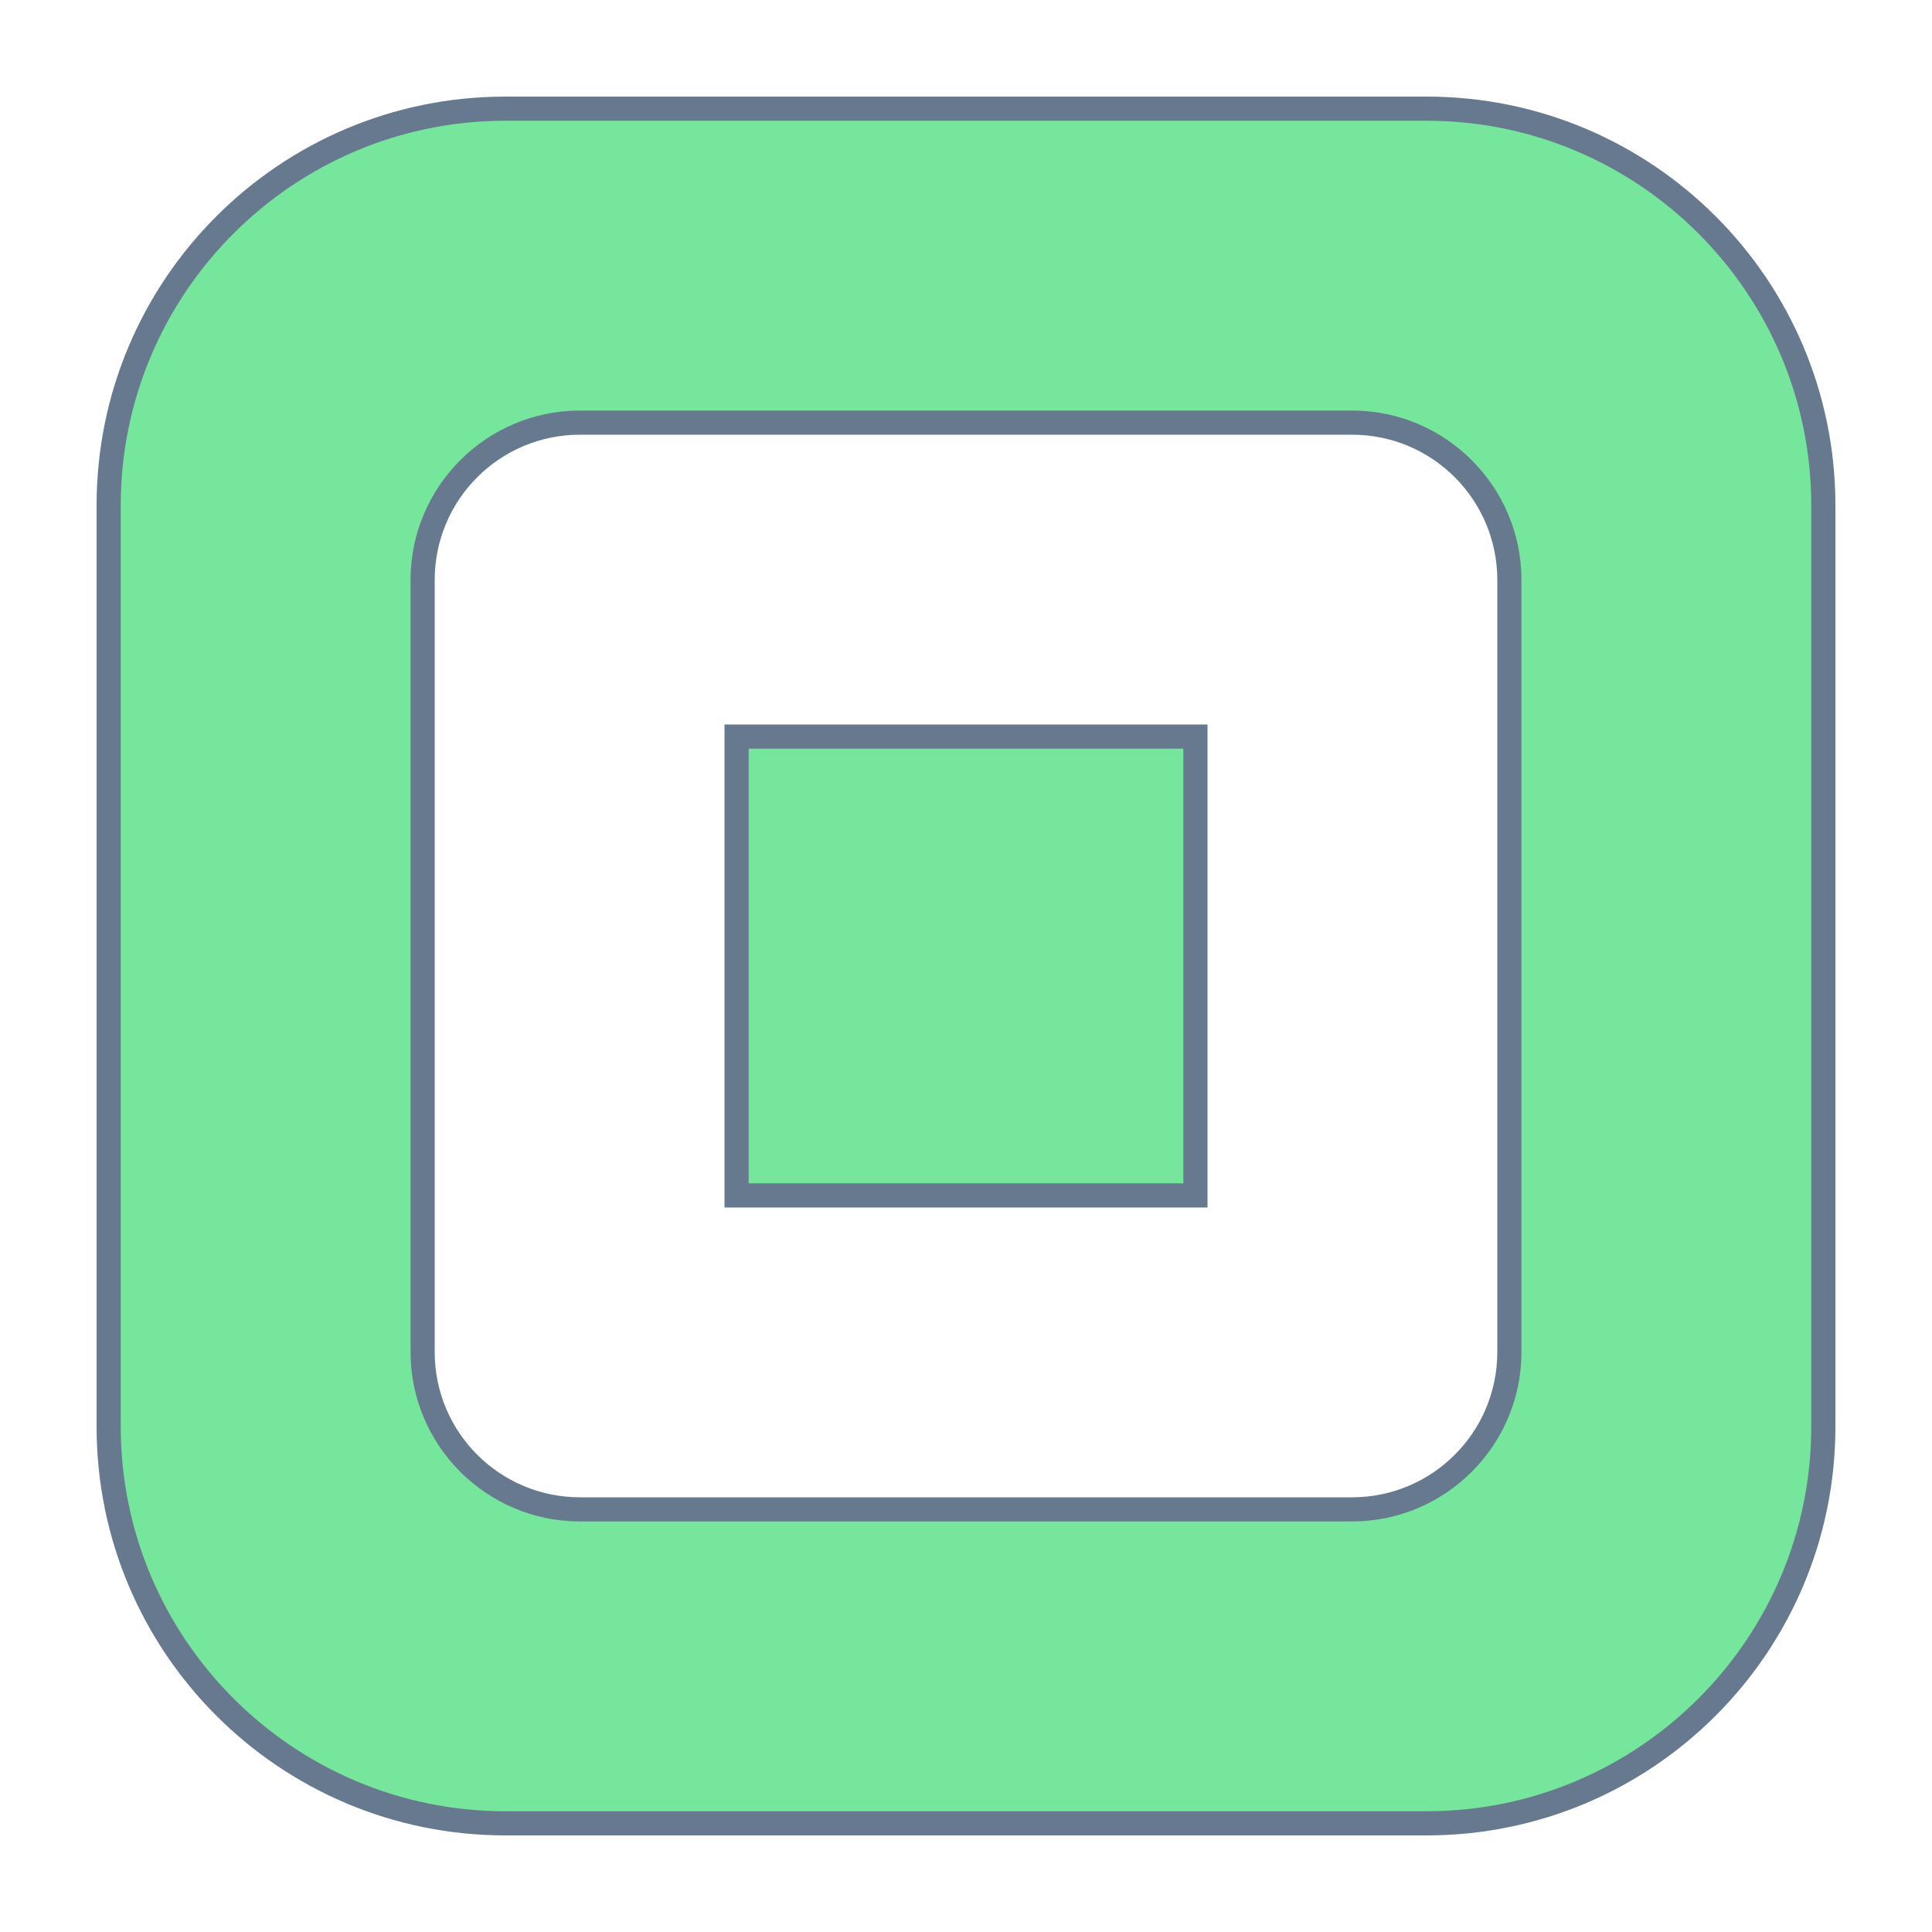
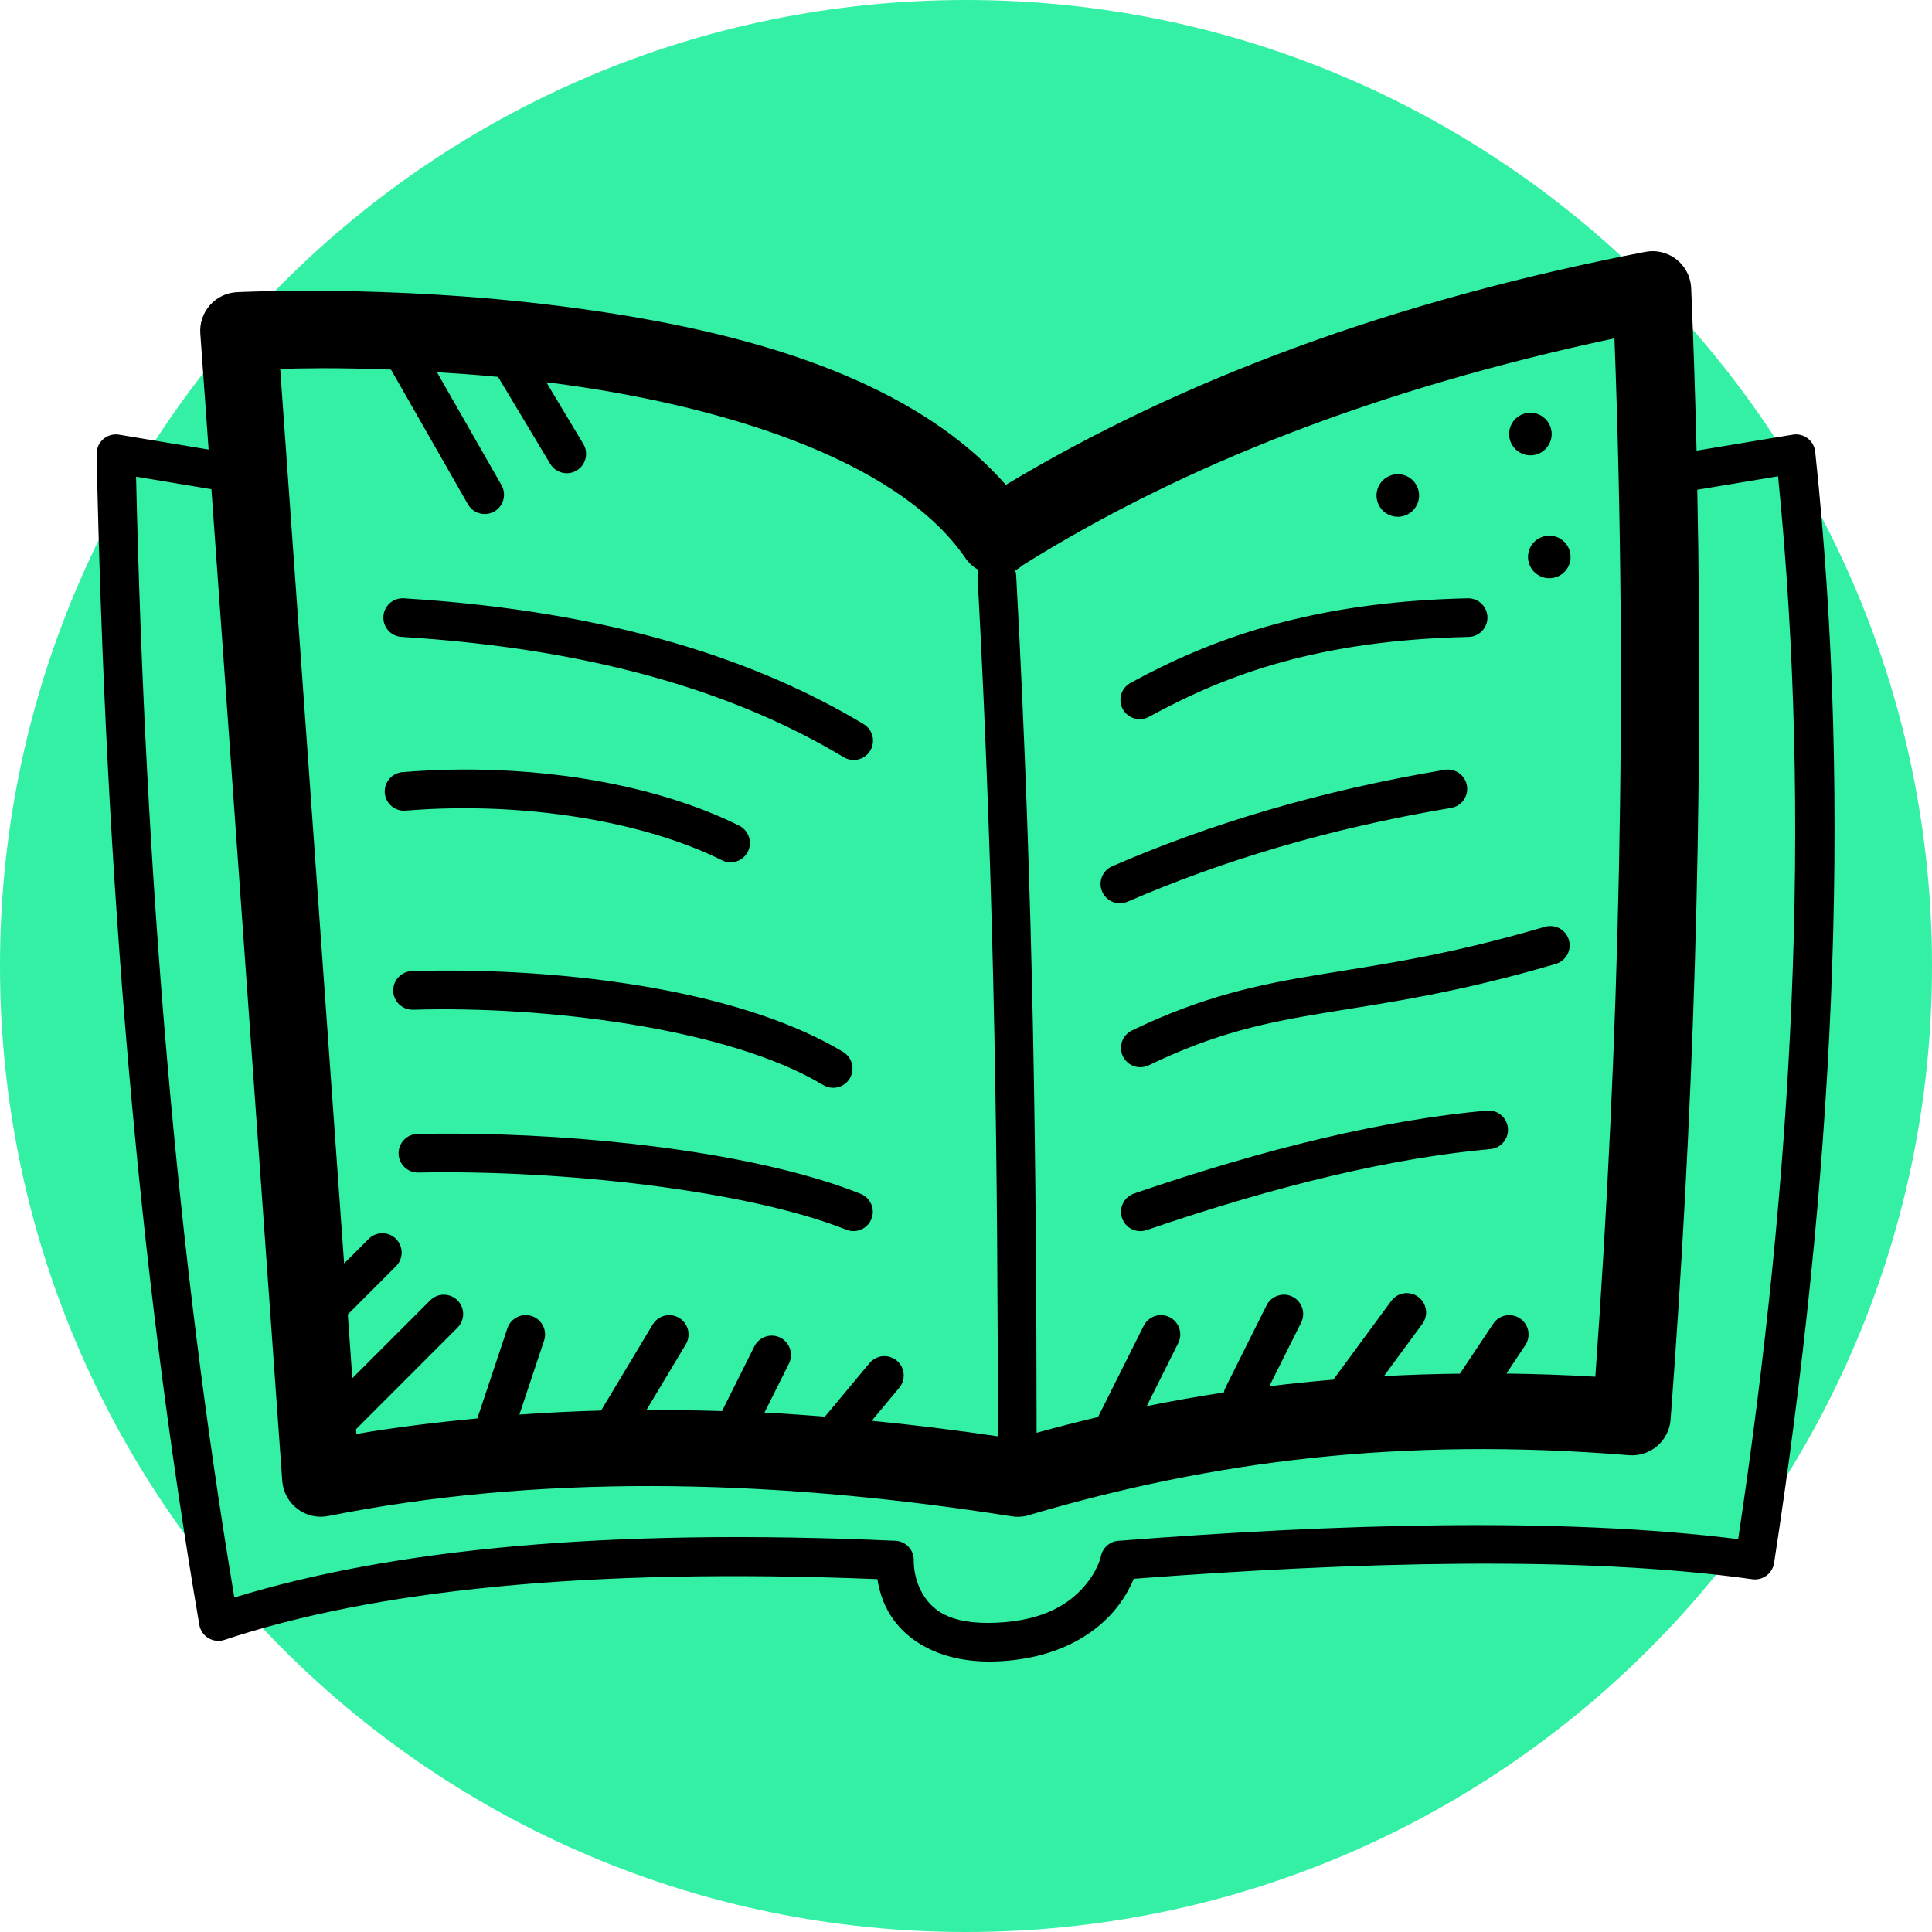
<svg xmlns="http://www.w3.org/2000/svg" viewBox="0,0,256,256" width="16px" height="16px" fill-rule="nonzero">
-   <g fill="none" fill-rule="nonzero" stroke="none" stroke-width="1" stroke-linecap="butt" stroke-linejoin="miter" stroke-miterlimit="10" stroke-dasharray="" stroke-dashoffset="0" font-family="none" font-weight="none" font-size="none" text-anchor="none" style="mix-blend-mode: normal">
-     <g transform="scale(3.2,3.2)">
-       <path d="M20.926,75.5c-9.057,0 -16.426,-7.369 -16.426,-16.426v-38.148c0,-9.057 7.369,-16.426 16.426,-16.426h38.148c9.057,0 16.426,7.369 16.426,16.426v38.148c0,9.057 -7.369,16.426 -16.426,16.426zM24.016,17.5c-3.593,0 -6.516,2.923 -6.516,6.516v31.968c0,3.593 2.923,6.516 6.516,6.516h31.968c3.593,0 6.516,-2.923 6.516,-6.516v-31.968c0,-3.593 -2.922,-6.516 -6.514,-6.516z" fill="#77e69d" />
-       <path d="M59.074,5c8.782,0 15.926,7.144 15.926,15.926v38.148c0,8.782 -7.144,15.926 -15.926,15.926h-38.148c-8.782,0 -15.926,-7.144 -15.926,-15.926v-38.148c0,-8.782 7.144,-15.926 15.926,-15.926h38.148M24.016,63h31.968c3.869,0 7.016,-3.147 7.016,-7.016v-31.968c0,-3.869 -3.146,-7.016 -7.014,-7.016h-31.97c-3.869,0 -7.016,3.147 -7.016,7.016v31.968c0,3.869 3.147,7.016 7.016,7.016M59.074,4h-38.148c-9.348,0 -16.926,7.578 -16.926,16.926v38.148c0,9.348 7.578,16.926 16.926,16.926h38.148c9.348,0 16.926,-7.578 16.926,-16.926v-38.148c0,-9.348 -7.578,-16.926 -16.926,-16.926zM24.016,62c-3.324,0 -6.016,-2.692 -6.016,-6.016v-31.968c0,-3.324 2.692,-6.016 6.016,-6.016h31.97c3.322,0 6.014,2.692 6.014,6.016v31.968c0,3.324 -2.692,6.016 -6.016,6.016h-31.968z" fill="#66798f" />
-       <g>
-         <rect x="30.5" y="30.5" width="19" height="19" fill="#77e69d" />
-         <path d="M49,31v18h-18v-18h18M50,30h-20v20h20v-20z" fill="#66798f" />
+   <g transform="">
+     <g fill="#33f0a5" fill-rule="nonzero" stroke="none" stroke-width="1" stroke-linecap="butt" stroke-linejoin="miter" stroke-miterlimit="10" stroke-dasharray="" stroke-dashoffset="0" font-family="none" font-weight="none" font-size="none" text-anchor="none" style="mix-blend-mode: normal">
+       <path d="M128,256c-70.692,0 -128,-57.308 -128,-128v0c0,-70.692 57.308,-128 128,-128v0c70.692,0 128,57.308 128,128v0c0,70.692 -57.308,128 -128,128z" id="shape" />
+     </g>
+     <g fill="#000000" fill-rule="nonzero" stroke="none" stroke-width="1" stroke-linecap="butt" stroke-linejoin="miter" stroke-miterlimit="10" stroke-dasharray="" stroke-dashoffset="0" font-family="none" font-weight="none" font-size="none" text-anchor="none" style="mix-blend-mode: normal">
+       <g transform="scale(2.56,2.56)">
+         <path d="M85.59,13c-0.145,-0.003 -0.291,0.009 -0.434,0.037c-13.07,2.524 -24.015,6.605 -33.094,12.059c-5.231,-5.946 -14.686,-8.178 -22.984,-9.242c-4.482,-0.575 -8.687,-0.756 -11.771,-0.795c-3.085,-0.039 -5.051,0.064 -5.051,0.064c-0.536,0.029 -1.038,0.271 -1.393,0.674c-0.355,0.403 -0.534,0.931 -0.495,1.467l0.43,6.006l-4.633,-0.771c-0.066,-0.011 -0.133,-0.016 -0.199,-0.014c-0.546,0.019 -0.976,0.473 -0.965,1.02c0.453,21.87 2.158,42.15 5.316,60.596c0.049,0.288 0.222,0.539 0.472,0.689c0.25,0.15 0.554,0.183 0.83,0.09c7.698,-2.558 18.705,-3.749 33.793,-3.145c0.087,0.5 0.23,1.102 0.592,1.727c0.795,1.372 2.598,2.661 5.639,2.529c3.011,-0.131 4.914,-1.339 5.973,-2.555c0.543,-0.623 0.871,-1.245 1.068,-1.719c11.409,-0.868 23.189,-1.216 32.014,0.023c0.543,0.077 1.046,-0.298 1.129,-0.84c3.01,-19.578 4.117,-38.824 2.127,-57.521c-0.029,-0.274 -0.17,-0.524 -0.39,-0.691c-0.22,-0.167 -0.498,-0.235 -0.77,-0.19l-4.98,0.828c-0.069,-2.785 -0.157,-5.586 -0.279,-8.412c-0.045,-1.049 -0.894,-1.885 -1.943,-1.914zM83.564,17.514c0.706,18.715 0.248,36.527 -0.99,53.744c-1.565,-0.094 -3.094,-0.142 -4.6,-0.164l0.969,-1.455c0.213,-0.31 0.234,-0.713 0.055,-1.043c-0.179,-0.331 -0.529,-0.533 -0.905,-0.523c-0.33,0.008 -0.635,0.179 -0.814,0.457l-1.713,2.57c-1.332,0.015 -2.643,0.057 -3.934,0.127l1.982,-2.693c0.227,-0.3 0.267,-0.702 0.102,-1.041c-0.165,-0.338 -0.505,-0.556 -0.881,-0.563c-0.329,-0.006 -0.64,0.15 -0.832,0.418l-2.988,4.062c-1.117,0.095 -2.224,0.206 -3.314,0.342l1.639,-3.281c0.165,-0.318 0.147,-0.7 -0.047,-1.002c-0.194,-0.301 -0.534,-0.476 -0.892,-0.457c-0.365,0.019 -0.691,0.235 -0.85,0.564l-2.119,4.242c-0.04,0.081 -0.069,0.167 -0.086,0.256c-1.346,0.207 -2.679,0.44 -3.992,0.707l1.625,-3.25c0.165,-0.318 0.147,-0.7 -0.047,-1.002c-0.194,-0.301 -0.534,-0.476 -0.892,-0.457c-0.365,0.019 -0.691,0.235 -0.85,0.564l-2.357,4.711c-1.067,0.252 -2.126,0.524 -3.178,0.814c-0.017,-13.414 -0.128,-27.223 -1.057,-44.371c-0.004,-0.091 -0.02,-0.181 -0.049,-0.268c0.141,-0.074 0.273,-0.164 0.393,-0.27c8.292,-5.194 18.443,-9.147 30.623,-11.74zM16.719,19.059c0.982,-0.003 2.184,0.021 3.518,0.072l3.982,6.971c0.177,0.311 0.507,0.503 0.864,0.505c0.358,0.002 0.689,-0.187 0.869,-0.496c0.18,-0.309 0.182,-0.69 0.005,-1.001l-3.34,-5.844c1.011,0.065 2.019,0.129 3.162,0.242l2.693,4.49c0.181,0.311 0.516,0.501 0.877,0.496c0.36,-0.005 0.69,-0.203 0.864,-0.518c0.173,-0.316 0.164,-0.701 -0.026,-1.007l-1.908,-3.18c0.099,0.012 0.19,0.02 0.289,0.033c8.55,1.096 17.843,3.896 21.383,9.037c0.179,0.269 0.42,0.491 0.703,0.646c-0.044,0.127 -0.062,0.261 -0.053,0.395c0.93,17.176 1.034,30.984 1.051,44.445c-2.207,-0.327 -4.384,-0.595 -6.531,-0.805l1.414,-1.695c0.258,-0.299 0.315,-0.722 0.147,-1.079c-0.168,-0.357 -0.531,-0.582 -0.926,-0.573c-0.295,0.006 -0.572,0.142 -0.758,0.371l-2.301,2.762c-1.047,-0.082 -2.094,-0.16 -3.127,-0.213l1.26,-2.521c0.165,-0.318 0.147,-0.7 -0.047,-1.002c-0.194,-0.301 -0.534,-0.476 -0.892,-0.457c-0.365,0.019 -0.691,0.235 -0.85,0.564l-1.67,3.342c-1.316,-0.042 -2.62,-0.061 -3.912,-0.055l2.031,-3.387c0.188,-0.305 0.199,-0.687 0.029,-1.002c-0.171,-0.315 -0.497,-0.515 -0.855,-0.523c-0.365,-0.009 -0.706,0.182 -0.889,0.498l-2.664,4.439c-1.424,0.04 -2.833,0.109 -4.227,0.209l1.273,-3.818c0.107,-0.305 0.059,-0.642 -0.127,-0.906c-0.186,-0.264 -0.488,-0.422 -0.811,-0.424c-0.439,-0.003 -0.828,0.279 -0.961,0.697l-1.551,4.65c-2.12,0.203 -4.215,0.456 -6.262,0.805l-0.018,-0.246l5.244,-5.246c0.296,-0.287 0.385,-0.727 0.224,-1.107c-0.161,-0.38 -0.538,-0.622 -0.951,-0.61c-0.26,0.008 -0.506,0.116 -0.688,0.303l-4.02,4.02l-0.234,-3.299l2.486,-2.488c0.296,-0.287 0.385,-0.727 0.224,-1.107c-0.161,-0.38 -0.538,-0.622 -0.951,-0.61c-0.26,0.008 -0.506,0.116 -0.688,0.303l-1.262,1.262l-3.309,-46.303c0.57,-0.016 1.313,-0.033 2.211,-0.035zM79.35,21.371c-0.426,-0.053 -0.862,0.148 -1.09,0.543c-0.304,0.526 -0.124,1.201 0.402,1.506c0.527,0.304 1.202,0.123 1.506,-0.404c0.304,-0.527 0.122,-1.2 -0.404,-1.504c-0.132,-0.076 -0.272,-0.123 -0.414,-0.141zM72.486,24.553c-0.426,-0.053 -0.862,0.148 -1.09,0.543c-0.304,0.526 -0.122,1.2 0.404,1.504c0.527,0.304 1.2,0.124 1.504,-0.402c0.304,-0.527 0.124,-1.202 -0.402,-1.506c-0.132,-0.076 -0.274,-0.121 -0.416,-0.139zM92.033,24.652c1.786,17.85 0.761,36.252 -2.066,55.014c-9.153,-1.15 -20.805,-0.793 -32.082,0.086c-0.445,0.035 -0.813,0.36 -0.902,0.797c0,0 -0.139,0.729 -0.875,1.574c-0.736,0.845 -2.015,1.759 -4.551,1.869c-2.505,0.109 -3.353,-0.724 -3.822,-1.533c-0.469,-0.809 -0.438,-1.656 -0.438,-1.656c0.014,-0.267 -0.079,-0.528 -0.258,-0.726c-0.179,-0.198 -0.43,-0.316 -0.697,-0.327c-15.038,-0.667 -26.083,0.445 -34.213,2.936c-2.966,-17.697 -4.607,-37.107 -5.086,-58.014l3.9,0.65l3.666,51.328c0.041,0.573 0.326,1.1 0.783,1.448c0.457,0.348 1.041,0.483 1.604,0.37c10.549,-2.106 22.38,-2.031 35.352,0.014c0.027,0.004 0.053,0.007 0.08,0.01c0.327,0.043 0.66,0.004 0.969,-0.113c9.385,-2.752 19.075,-4.014 30.916,-3.059c0.531,0.043 1.057,-0.127 1.462,-0.473c0.405,-0.346 0.655,-0.839 0.695,-1.37c1.166,-15.485 1.722,-31.455 1.381,-48.127zM80.328,27.734c-0.426,-0.053 -0.862,0.147 -1.09,0.541c-0.304,0.527 -0.125,1.202 0.402,1.506c0.527,0.304 1.202,0.125 1.506,-0.402c0.304,-0.527 0.122,-1.202 -0.404,-1.506c-0.132,-0.076 -0.272,-0.121 -0.414,-0.139zM20.809,30.967c-0.535,0.018 -0.961,0.453 -0.967,0.988c-0.006,0.535 0.409,0.98 0.943,1.01c10.537,0.652 17.725,3.131 22.877,6.223c0.307,0.189 0.691,0.199 1.007,0.026c0.316,-0.173 0.514,-0.503 0.518,-0.864c0.005,-0.36 -0.185,-0.695 -0.496,-0.877c-5.452,-3.272 -12.99,-5.836 -23.783,-6.504c-0.033,-0.002 -0.066,-0.003 -0.1,-0.002zM75.967,30.967c-8.011,0.181 -13.185,2.052 -17.424,4.365c-0.327,0.164 -0.538,0.493 -0.551,0.859c-0.013,0.365 0.175,0.709 0.49,0.895c0.315,0.186 0.706,0.186 1.02,-0c4.043,-2.206 8.785,-3.944 16.51,-4.119c0.552,-0.012 0.99,-0.47 0.978,-1.022c-0.012,-0.552 -0.47,-0.99 -1.022,-0.978zM74.934,39.832c-0.057,0 -0.114,0.006 -0.17,0.016c-6.511,1.093 -12.17,2.811 -17.197,4.988c-0.328,0.142 -0.555,0.448 -0.597,0.803c-0.041,0.355 0.111,0.705 0.398,0.918c0.287,0.213 0.666,0.257 0.994,0.115c4.877,-2.112 10.374,-3.784 16.734,-4.852c0.518,-0.081 0.886,-0.547 0.843,-1.069c-0.043,-0.522 -0.481,-0.923 -1.005,-0.919zM23.277,39.84c-0.801,0.017 -1.605,0.058 -2.408,0.123c-0.366,0.016 -0.694,0.231 -0.855,0.56c-0.161,0.329 -0.129,0.72 0.083,1.018c0.212,0.299 0.57,0.458 0.934,0.414c6.094,-0.495 12.334,0.571 16.336,2.572c0.494,0.247 1.095,0.047 1.342,-0.447c0.247,-0.494 0.047,-1.095 -0.447,-1.342c-3.36,-1.68 -7.848,-2.695 -12.594,-2.877c-0.791,-0.03 -1.589,-0.038 -2.391,-0.021zM80.215,47.932c-0.09,0.002 -0.179,0.017 -0.266,0.043c-5.113,1.502 -8.548,1.955 -11.686,2.473c-3.138,0.518 -5.998,1.116 -9.676,2.889c-0.322,0.155 -0.537,0.47 -0.564,0.827c-0.027,0.357 0.139,0.7 0.435,0.902c0.296,0.201 0.676,0.23 0.998,0.074c3.475,-1.675 6.043,-2.209 9.133,-2.719c3.09,-0.51 6.681,-0.985 11.924,-2.525c0.487,-0.136 0.796,-0.614 0.72,-1.114c-0.076,-0.5 -0.513,-0.864 -1.018,-0.849zM24.072,50.242c-0.948,-0.013 -1.869,-0.005 -2.75,0.021c-0.357,0.011 -0.682,0.211 -0.851,0.526c-0.169,0.315 -0.158,0.696 0.03,1c0.188,0.304 0.524,0.485 0.881,0.474c6.788,-0.204 16.287,0.933 21.219,3.893c0.307,0.189 0.691,0.199 1.007,0.026c0.316,-0.173 0.514,-0.503 0.518,-0.864c0.005,-0.36 -0.185,-0.695 -0.496,-0.877c-4.963,-2.979 -12.924,-4.106 -19.559,-4.199zM77.031,57.479c-0.023,0 -0.047,0.002 -0.07,0.004c-5.263,0.474 -11.354,1.926 -18.262,4.293c-0.523,0.179 -0.801,0.748 -0.622,1.271c0.179,0.523 0.748,0.801 1.271,0.622c6.804,-2.331 12.756,-3.74 17.793,-4.193c0.537,-0.047 0.94,-0.512 0.911,-1.051c-0.03,-0.539 -0.481,-0.957 -1.02,-0.945zM24.609,58.689c-1.019,-0.018 -2.022,-0.017 -2.998,0.002c-0.552,0.011 -0.991,0.467 -0.98,1.02c0.011,0.552 0.467,0.991 1.02,0.98c7.591,-0.151 17.13,0.949 22.154,2.959c0.332,0.133 0.709,0.079 0.99,-0.142c0.281,-0.221 0.423,-0.575 0.372,-0.929c-0.051,-0.354 -0.287,-0.654 -0.618,-0.787c-4.882,-1.953 -12.805,-2.981 -19.939,-3.104z" />
      </g>
    </g>
  </g>
</svg>
